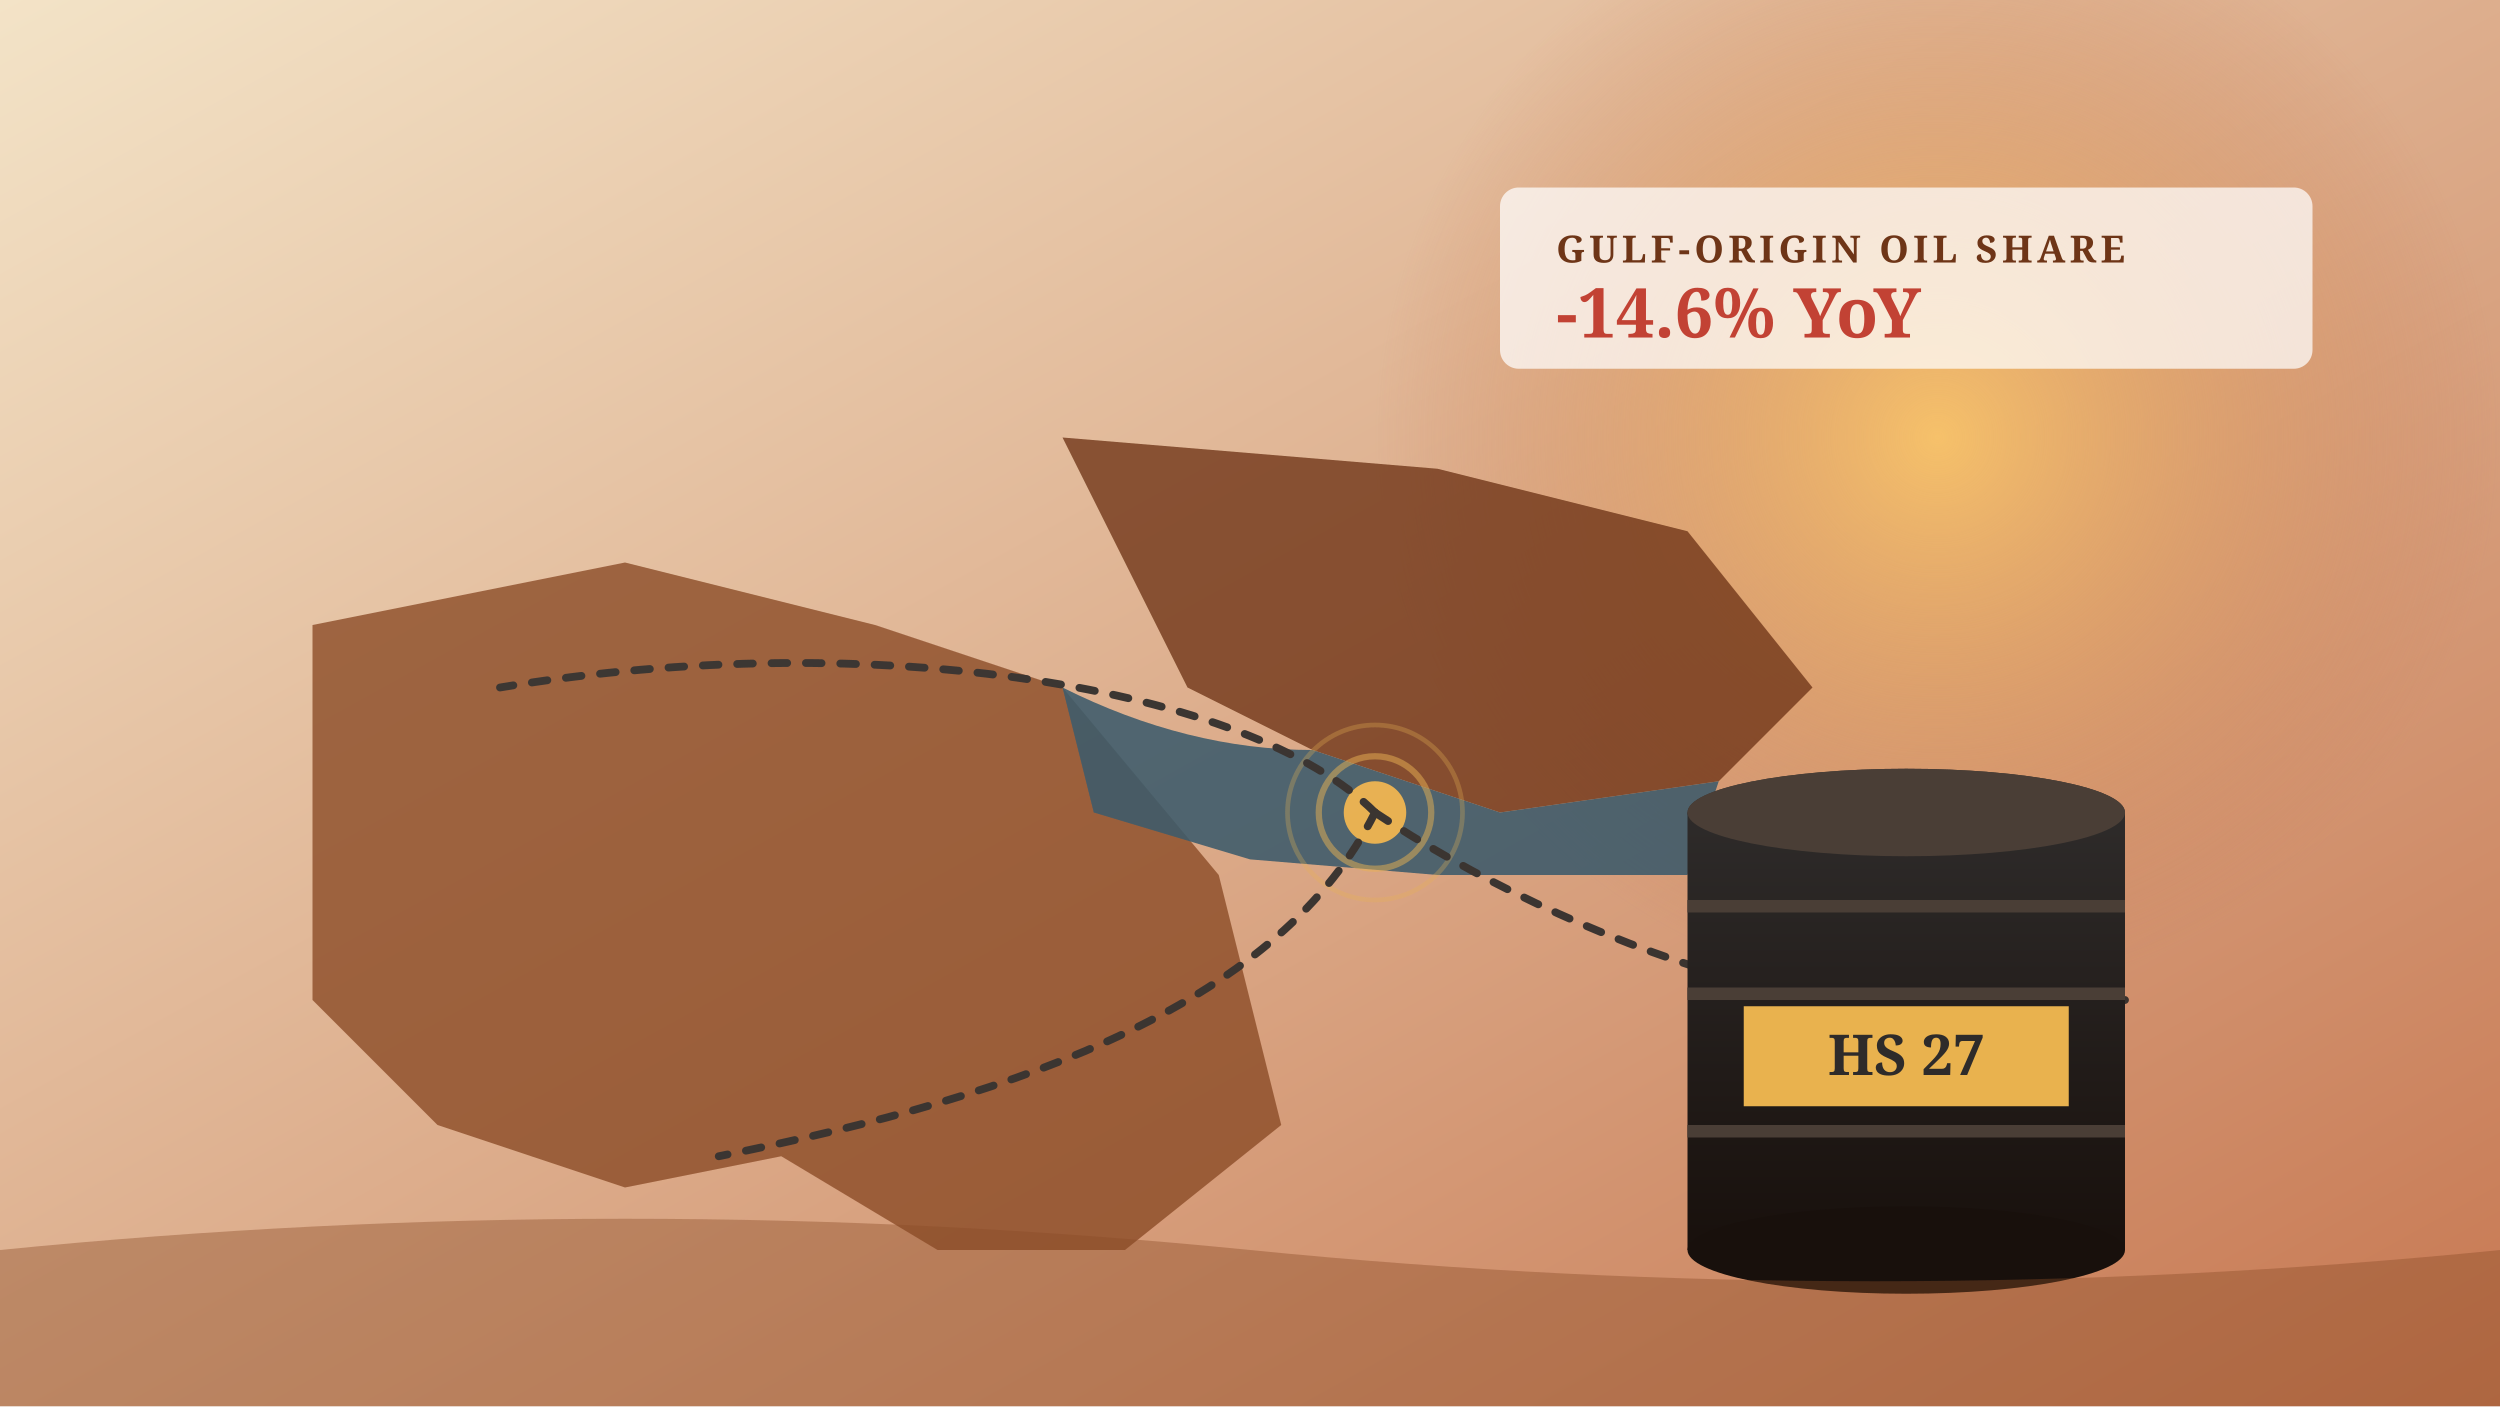
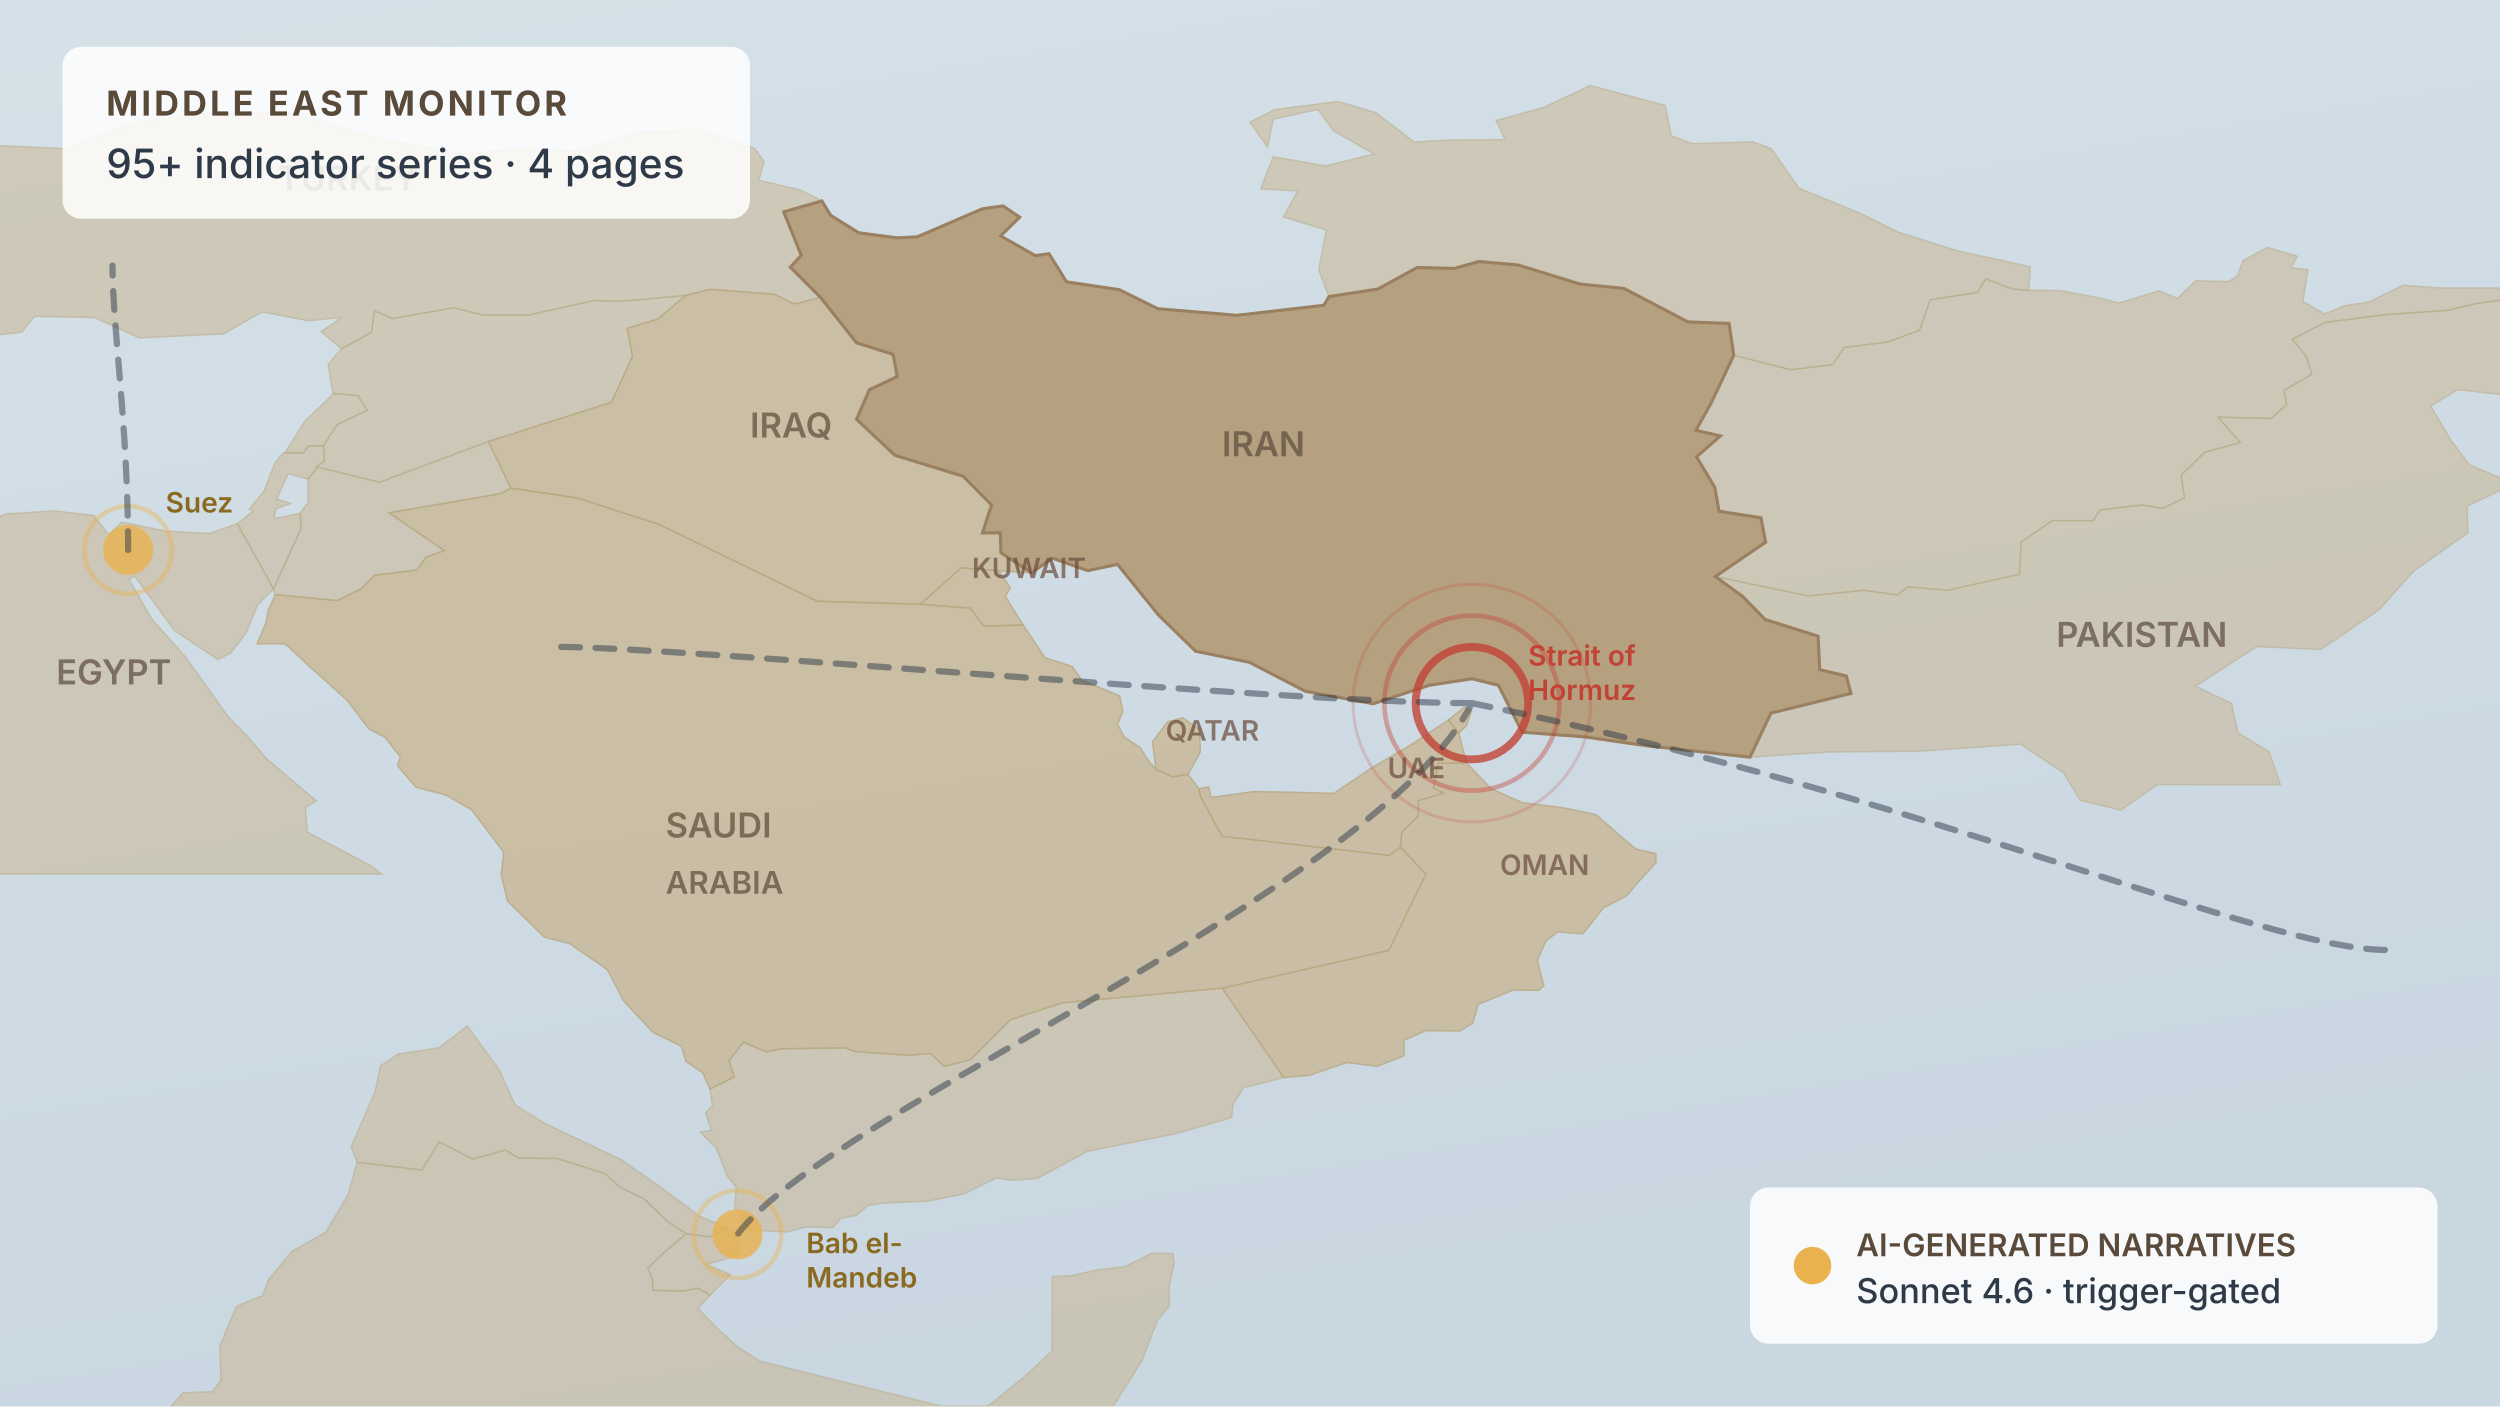
<svg xmlns="http://www.w3.org/2000/svg" viewBox="0 0 800 450" preserveAspectRatio="xMidYMid slice">
  <defs>
-     <linearGradient id="ir-bg" x1="0" y1="0" x2="1" y2="1">
-       <stop offset="0" stop-color="#F3E3C7" />
-       <stop offset="1" stop-color="#C77852" />
+     <linearGradient id="me-bg" x1="0" y1="0" x2="0.3" y2="1">
+       <stop offset="0" stop-color="#E8EEF3" />
+       <stop offset="1" stop-color="#D4DDE8" />
    </linearGradient>
-     <linearGradient id="ir-drum" x1="0" y1="0" x2="0" y2="1">
-       <stop offset="0" stop-color="#2E2B2A" />
-       <stop offset="1" stop-color="#18100C" />
-     </linearGradient>
-     <radialGradient id="ir-sun" cx="0.5" cy="0.5" r="0.5">
-       <stop offset="0" stop-color="#F6C16A" />
-       <stop offset="1" stop-color="#C77852" stop-opacity="0" />
-     </radialGradient>
  </defs>
-   <rect width="800" height="450" fill="url(#ir-bg)" />
-   <circle cx="620" cy="140" r="180" fill="url(#ir-sun)" />
-   <g transform="translate(80,140)" opacity="0.92">
-     <path d="M 20,60 L 120,40 L 200,60 L 260,80 L 310,140 L 330,220 L 280,260 L 220,260 L 170,230 L 120,240 L 60,220 L 20,180 Z" fill="#8A4A26" opacity="0.85" />
-     <path d="M 260,0 L 380,10 L 460,30 L 500,80 L 470,110 L 400,120 L 340,100 L 300,80 L 280,40 Z" fill="#6E3517" opacity="0.85" />
-     <path d="M 260,80 Q 300,100 340,100 L 400,120 L 470,110 L 460,140 L 380,140 L 320,135 L 270,120 Z" fill="#2E5468" opacity="0.88" />
-     <circle cx="360" cy="120" r="10" fill="#E9B24E" />
-     <circle cx="360" cy="120" r="18" fill="none" stroke="#E9B24E" stroke-width="2" opacity="0.5" />
-     <circle cx="360" cy="120" r="28" fill="none" stroke="#E9B24E" stroke-width="1.5" opacity="0.3" />
-     <g fill="none" stroke="#2E2B2A" stroke-width="2.5" stroke-linecap="round">
-       <path d="M 360,120 C 320,80 200,60 80,80" stroke-dasharray="5 6" />
-       <path d="M 360,120 C 420,160 520,200 600,180" stroke-dasharray="5 6" />
-       <path d="M 360,120 C 330,180 250,210 150,230" stroke-dasharray="5 6" />
-     </g>
+   <rect width="800" height="450" fill="url(#me-bg)" />
+   <rect width="800" height="450" fill="#B8CCD8" opacity="0.4" />
+   <path d="M649.2 92.9 L659.1 93.0 L672.5 95.5 L678.0 97.0 L690.8 93.1 L696.8 95.5 L702.6 89.9 L713.2 90.1 L715.9 88.4 L717.8 83.4 L725.5 79.2 L735.1 82.0 L733.1 85.7 L738.5 86.3 L736.9 96.5 L743.9 100.5 L750.1 97.9 L758.0 96.7 L769.0 91.3 L781.3 92.2 L799.6 92.2 L802.8 95.7 L792.5 97.1 L783.4 99.3 L763.0 100.7 L744.0 103.2 L733.5 108.6 L737.8 113.7 L739.8 119.8 L730.9 124.9 L731.7 129.5 L726.8 133.9 L709.8 133.5 L716.9 141.6 L705.6 144.7 L698.0 152.0 L699.0 159.3 L692.1 162.7 L685.5 161.6 L671.9 163.2 L669.9 166.6 L656.7 166.6 L646.8 173.4 L646.2 183.8 L623.1 188.9 L610.6 187.8 L607.1 190.4 L596.4 188.9 L578.6 190.7 L548.9 184.5 L565.0 173.5 L563.5 165.7 L550.1 163.6 L548.7 155.9 L542.9 146.2 L550.5 139.5 L542.7 137.7 L547.6 128.9 L554.8 113.7 L573.0 118.3 L586.4 116.7 L590.1 111.2 L604.1 109.4 L614.2 105.7 L617.7 95.9 L632.7 93.6 L635.5 89.2 L643.9 92.5 L649.2 92.9 Z" fill="#C9B99A" stroke="#B8A880" stroke-width="0.5" opacity="0.6" />
+   <path d="M316.2 450.0 L266.0 486.5 L242.8 487.0 L227.0 495.6 L215.6 495.8 L210.8 499.6 L198.6 499.6 L191.4 495.5 L175.2 500.6 L169.9 505.7 L158.1 504.7 L154.1 503.3 L150.0 503.6 L144.4 503.5 L121.9 493.2 L109.5 493.2 L103.4 489.2 L103.4 482.4 L94.2 480.3 L83.7 467.1 L75.5 464.3 L72.5 459.4 L63.4 453.5 L52.5 452.6 L58.6 445.7 L68.0 445.4 L70.7 441.7 L70.4 430.7 L75.7 418.0 L84.1 414.6 L85.9 409.6 L93.5 400.4 L104.3 394.3 L111.4 382.3 L114.3 371.9 L135.0 374.4 L140.6 365.4 L151.3 370.9 L161.7 368.0 L166.0 370.6 L178.3 370.7 L193.7 375.6 L198.3 379.8 L206.2 383.7 L213.5 390.8 L219.6 394.8 L213.3 400.1 L207.3 405.8 L208.7 409.2 L209.0 412.9 L218.9 413.1 L223.2 412.2 L227.2 414.4 L223.3 418.7 L229.8 425.4 L236.4 431.3 L243.2 435.6 L301.3 450.0 L316.2 450.0 Z" fill="#C9B99A" stroke="#B8A880" stroke-width="0.5" opacity="0.6" />
+   <path d="M114.3 371.9 L112.4 367.0 L120.1 349.2 L121.8 341.1 L127.4 337.3 L140.5 335.3 L149.5 328.4 L159.8 342.5 L164.8 353.6 L174.5 359.6 L198.7 371.1 L208.6 378.0 L218.3 385.0 L223.8 389.2 L232.5 392.8 L227.2 395.8 L219.6 394.8 L213.5 390.8 L206.2 383.7 L198.3 379.8 L193.7 375.6 L178.3 370.7 L166.0 370.6 L161.7 368.0 L151.3 370.9 L140.6 365.4 L135.0 374.4 L114.3 371.9 Z" fill="#C9B99A" stroke="#B8A880" stroke-width="0.5" opacity="0.6" />
+   <path d="M219.6 394.8 L227.2 395.8 L232.5 392.8 L236.8 396.6 L236.2 401.7 L226.1 404.6 L233.7 407.9 L227.2 414.4 L223.2 412.2 L218.9 413.1 L209.0 412.9 L208.7 409.2 L207.3 405.8 L213.3 400.1 L219.6 394.8 Z" fill="#C9B99A" stroke="#B8A880" stroke-width="0.5" opacity="0.6" />
+   <path d="M101.7 149.5 L98.6 153.3 L92.2 151.6 L88.5 159.7 L92.9 161.1 L88.3 162.8 L87.6 166.0 L96.0 164.3 L96.4 169.1 L87.5 188.5 L85.8 185.3 L75.9 167.6 L81.0 163.6 L79.8 162.9 L84.5 157.2 L88.1 148.0 L90.6 145.0 L91.2 144.9 L97.1 144.9 L98.7 142.7 L103.5 142.6 L103.8 147.5 L101.3 149.4 L101.7 149.5 Z" fill="#C9B99A" stroke="#B8A880" stroke-width="0.5" opacity="0.6" />
+   <path d="M98.6 153.3 L101.7 149.5 L121.5 154.3 L156.3 141.3 L163.5 156.2 L160.1 158.0 L124.5 164.1 L142.2 176.2 L136.3 178.3 L133.4 182.4 L119.8 184.1 L115.6 188.4 L107.9 192.2 L88.1 190.3 L87.5 188.5 L96.4 169.1 L96.0 164.3 L98.6 160.8 L98.6 153.3 Z" fill="#C9B99A" stroke="#B8A880" stroke-width="0.5" opacity="0.6" />
+   <path d="M103.5 142.6 L98.7 142.7 L97.1 144.9 L91.2 144.9 L97.5 134.9 L106.3 126.4 L106.6 125.9 L114.6 126.6 L117.5 131.3 L107.9 135.9 L103.5 142.6 Z" fill="#C9B99A" stroke="#B8A880" stroke-width="0.5" opacity="0.6" />
+   <path d="M850.5 115.6 L833.3 125.8 L813.5 127.6 L786.5 124.7 L777.8 129.9 L784.1 140.6 L790.2 148.8 L804.6 154.8 L789.5 161.9 L789.7 170.5 L772.4 182.7 L761.3 195.1 L742.7 207.8 L722.1 206.9 L702.5 219.6 L714.1 225.1 L716.1 234.5 L726.1 240.6 L729.7 251.1 L690.5 251.0 L678.7 259.2 L665.7 256.1 L660.4 247.3 L646.6 238.1 L613.8 240.4 L585.0 240.6 L560.0 242.3 L566.7 228.2 L592.3 221.9 L590.8 216.3 L582.3 214.3 L581.8 203.6 L564.8 198.2 L557.7 190.9 L548.9 184.5 L578.6 190.7 L596.4 188.9 L607.1 190.4 L610.6 187.8 L623.1 188.9 L646.2 183.8 L646.8 173.4 L656.7 166.6 L669.9 166.6 L671.9 163.2 L685.5 161.6 L692.1 162.7 L699.0 159.3 L698.0 152.0 L705.6 144.7 L716.9 141.6 L709.8 133.5 L726.8 133.9 L731.7 129.5 L730.9 124.9 L739.8 119.8 L737.8 113.7 L733.5 108.6 L744.0 103.2 L763.0 100.7 L783.4 99.3 L792.5 97.1 L802.8 95.7 L816.0 101.4 L821.2 110.7 L850.5 115.6 Z" fill="#C9B99A" stroke="#B8A880" stroke-width="0.5" opacity="0.6" />
+   <path d="M206.0 567.8 L195.4 557.7 L195.2 513.4 L210.8 499.6 L215.6 495.8 L227.0 495.6 L242.8 487.0 L266.0 486.5 L316.2 450.0 L328.7 439.8 L336.7 432.3 L336.7 426.0 L336.7 413.7 L336.7 408.7 L336.9 408.5 L342.5 408.3 L350.7 406.5 L360.1 405.3 L368.6 401.1 L375.3 401.1 L375.7 404.4 L374.1 411.5 L374.2 417.9 L370.4 422.3 L365.4 435.4 L356.8 449.0 L345.8 464.5 L330.6 482.4 L315.4 496.0 L294.5 512.6 L276.7 522.4 L250.1 534.5 L233.6 543.7 L214.1 558.5 L210.0 564.9 L206.0 567.8 Z" fill="#C9B99A" stroke="#B8A880" stroke-width="0.5" opacity="0.6" />
+   <path d="M101.7 149.5 L101.3 149.4 L103.8 147.5 L103.5 142.6 L107.9 135.9 L117.5 131.3 L114.6 126.6 L106.6 125.9 L105.0 116.6 L109.3 111.6 L114.1 109.0 L118.9 106.3 L119.8 99.5 L125.6 101.9 L145.2 98.5 L154.6 100.8 L169.3 100.8 L189.8 96.2 L199.3 96.4 L219.5 94.5 L210.5 102.1 L200.7 105.1 L202.4 114.0 L195.7 128.7 L156.3 141.3 L121.5 154.3 L101.7 149.5 Z" fill="#C9B99A" stroke="#B8A880" stroke-width="0.5" opacity="0.6" />
+   <path d="M262.6 95.2 L254.1 97.3 L247.9 94.2 L227.2 92.6 L219.5 94.5 L199.3 96.4 L189.8 96.2 L169.3 100.8 L154.6 100.8 L145.2 98.5 L125.6 101.9 L119.8 99.5 L118.9 106.3 L114.1 109.0 L109.3 111.6 L102.8 106.1 L109.5 101.5 L98.7 102.6 L83.8 99.8 L71.6 106.8 L44.6 108.1 L30.2 101.6 L11.0 101.2 L6.9 106.3 L-5.4 107.7 L-22.5 101.2 L-41.9 101.5 L-52.5 89.4 L-65.5 82.6 L-56.8 73.2 L-68.1 67.3 L-48.4 55.7 L-21.0 55.2 L-13.5 46.0 L20.4 47.6 L41.7 39.7 L62.5 36.3 L91.9 36.0 L122.9 44.6 L148.4 49.3 L169.1 47.4 L184.4 48.5 L205.4 42.1 L224.3 41.6 L241.5 47.5 L244.5 51.8 L242.8 57.7 L256.0 60.8 L263.0 64.3 L250.8 67.8 L256.4 81.7 L252.9 85.5 L262.6 95.2 Z" fill="#C9B99A" stroke="#B8A880" stroke-width="0.5" opacity="0.6" />
+   <path d="M-69.0 38.6 L-50.9 34.8 L-35.6 36.4 L-33.5 41.1 L-18.0 45.0 L-21.2 48.0 L-42.4 48.7 L-49.9 52.4 L-64.8 59.0 L-70.3 53.3 L-70.1 50.8 L-65.9 49.4 L-60.4 41.8 L-69.0 38.6 Z" fill="#C9B99A" stroke="#B8A880" stroke-width="0.5" opacity="0.6" />
+   <path d="M400.0 39.1 L407.9 35.1 L428.1 32.5 L440.1 36.0 L452.6 45.5 L461.7 44.9 L481.7 44.7 L478.8 38.6 L494.0 34.4 L508.9 27.4 L532.9 33.8 L534.8 43.5 L541.6 46.0 L560.9 45.4 L566.8 47.6 L575.6 60.2 L595.9 68.6 L607.4 74.3 L626.1 80.2 L649.7 85.4 L649.2 92.9 L643.9 92.5 L635.5 89.2 L632.7 93.6 L617.7 95.9 L614.2 105.7 L604.1 109.4 L590.1 111.2 L586.4 116.7 L573.0 118.3 L554.8 113.7 L553.3 103.5 L540.1 103.0 L519.7 92.3 L505.6 90.9 L485.8 84.8 L473.2 83.7 L465.4 85.9 L453.5 85.6 L440.9 92.5 L425.3 94.9 L422.0 86.3 L424.5 73.6 L410.7 69.4 L415.3 61.1 L403.5 60.4 L407.4 50.2 L424.1 53.1 L439.8 49.3 L426.8 41.9 L421.7 35.0 L407.4 38.1 L405.6 47.0 L400.0 39.1 Z" fill="#C9B99A" stroke="#B8A880" stroke-width="0.5" opacity="0.6" />
+   <path d="M122.1 279.7 L51.5 279.7 L-17.4 279.7 L-88.9 279.7 L-88.9 235.0 L-88.9 191.7 L-94.2 181.9 L-89.6 174.4 L-92.4 169.2 L-85.9 163.4 L-62.3 163.2 L-45.2 166.4 L-27.6 170.0 L-19.3 171.9 L-5.6 168.0 L1.7 164.5 L17.4 163.5 L30.0 165.0 L34.8 171.1 L39.0 167.1 L53.2 170.0 L67.1 170.7 L75.9 167.6 L85.8 185.3 L87.5 188.5 L82.5 193.4 L78.7 202.6 L73.9 208.9 L69.7 211.0 L63.8 207.1 L55.8 201.7 L43.1 184.3 L41.2 185.3 L48.6 198.2 L59.5 210.4 L73.0 229.4 L79.5 236.0 L85.3 242.8 L101.2 256.3 L97.7 258.4 L98.3 266.3 L118.9 277.2 L122.1 279.7 Z" fill="#C9B99A" stroke="#B8A880" stroke-width="0.5" opacity="0.6" />
+   <path d="M391.1 316.2 L405.0 336.3 L410.8 344.8 L398.0 348.0 L394.5 353.5 L394.1 357.6 L376.4 362.7 L348.0 368.4 L332.1 377.0 L324.2 377.7 L318.9 376.9 L308.5 382.0 L297.2 384.3 L282.3 385.0 L277.8 385.7 L273.9 388.9 L269.2 389.8 L266.5 392.8 L257.7 392.6 L252.0 394.2 L239.7 393.6 L235.1 386.5 L235.6 379.9 L232.7 376.3 L229.2 367.3 L224.1 362.3 L227.7 361.7 L225.8 356.1 L228.0 353.8 L227.2 348.5 L235.0 344.6 L233.2 339.5 L237.9 333.5 L245.2 336.6 L250.0 335.6 L270.5 335.3 L273.7 336.5 L291.0 337.7 L297.7 337.1 L302.2 341.2 L310.5 339.1 L323.3 326.3 L339.9 320.9 L391.1 316.2 Z" fill="#C9B99A" stroke="#B8A880" stroke-width="0.5" opacity="0.6" />
+   <path d="M163.5 156.2 L156.3 141.3 L195.7 128.7 L202.4 114.0 L200.7 105.1 L210.5 102.1 L219.5 94.5 L227.2 92.6 L247.9 94.2 L254.1 97.3 L262.6 95.2 L274.1 109.7 L285.8 113.4 L287.1 120.5 L278.2 124.7 L274.1 134.2 L286.4 145.7 L308.2 152.4 L317.3 161.6 L314.4 170.5 L320.1 170.5 L320.3 176.9 L330.1 183.3 L319.6 182.7 L307.6 181.7 L294.5 193.4 L261.5 192.4 L211.3 168.0 L184.9 159.4 L163.5 156.2 Z" fill="#C9B99A" stroke="#B8A880" stroke-width="0.5" opacity="0.85" />
+   <path d="M319.6 182.7 L323.3 188.1 L321.7 190.9 L327.4 200.0 L314.8 200.4 L310.4 194.6 L294.5 193.4 L307.6 181.7 L319.6 182.7 Z" fill="#C9B99A" stroke="#B8A880" stroke-width="0.5" opacity="0.85" />
+   <path d="M448.1 271.1 L448.6 266.2 L453.8 261.2 L453.8 256.2 L461.9 253.8 L458.7 252.1 L460.2 244.2 L469.3 244.2 L477.3 252.5 L487.2 256.9 L500.2 258.5 L510.7 260.7 L518.7 267.7 L523.5 271.7 L529.9 273.2 L529.9 276.0 L523.4 283.2 L520.6 286.6 L513.1 290.5 L506.5 298.8 L498.4 298.2 L494.7 301.1 L491.9 307.3 L494.0 315.4 L492.4 316.9 L484.2 316.8 L473.0 321.4 L471.3 327.3 L467.3 329.9 L456.2 329.8 L449.2 332.9 L449.3 337.8 L440.7 341.2 L430.9 340.0 L419.0 344.1 L410.8 344.8 L405.0 336.3 L391.1 316.2 L444.4 304.1 L456.3 279.7 L448.1 271.1 Z" fill="#C9B99A" stroke="#B8A880" stroke-width="0.5" opacity="0.85" />
+   <path d="M466.8 234.6 L463.5 230.4 L468.6 226.3 L470.9 227.3 L469.2 232.3 L466.8 234.6 Z" fill="#C9B99A" stroke="#B8A880" stroke-width="0.5" opacity="0.85" />
+   <path d="M369.9 246.2 L368.8 237.4 L373.6 231.0 L378.5 229.7 L383.8 233.5 L384.1 240.6 L380.2 247.8 L375.3 248.6 L369.9 246.2 Z" fill="#C9B99A" stroke="#B8A880" stroke-width="0.5" opacity="0.85" />
+   <path d="M88.1 190.3 L107.9 192.2 L115.6 188.4 L119.8 184.1 L133.4 182.4 L136.3 178.3 L142.2 176.2 L124.5 164.1 L160.1 158.0 L163.5 156.2 L184.9 159.4 L211.3 168.0 L261.5 192.4 L294.5 193.4 L310.4 194.6 L314.8 200.4 L327.4 200.0 L334.4 210.5 L343.1 213.3 L346.1 217.6 L358.3 222.7 L359.3 227.7 L357.6 231.8 L359.8 235.9 L364.9 239.3 L367.3 243.2 L369.9 246.2 L375.3 248.6 L380.2 247.8 L383.6 252.4 L384.3 255.2 L391.1 267.6 L444.6 273.7 L448.1 271.1 L456.3 279.7 L444.4 304.1 L391.1 316.2 L339.9 320.9 L323.3 326.3 L310.5 339.1 L302.2 341.2 L297.7 337.1 L291.0 337.7 L273.7 336.5 L270.5 335.3 L250.0 335.6 L245.2 336.6 L237.9 333.5 L233.2 339.5 L235.0 344.6 L227.2 348.5 L224.9 343.3 L219.5 339.6 L218.1 334.8 L209.0 330.4 L199.5 320.2 L194.4 310.3 L182.2 301.9 L174.2 299.9 L162.4 288.3 L160.4 279.9 L161.2 272.7 L151.0 259.2 L142.7 254.4 L133.1 251.9 L127.2 245.0 L128.1 242.2 L123.2 235.9 L118.0 233.2 L111.1 224.1 L100.2 214.3 L91.2 206.0 L82.3 206.0 L85.1 199.4 L85.9 195.1 L88.1 190.3 Z" fill="#C9B99A" stroke="#B8A880" stroke-width="0.5" opacity="0.85" />
+   <path d="M383.6 252.4 L386.8 251.8 L387.5 255.2 L401.4 253.3 L416.1 253.6 L426.8 253.9 L439.0 245.7 L452.2 237.9 L463.5 230.4 L466.8 234.6 L469.3 244.2 L460.2 244.2 L458.7 252.1 L461.9 253.8 L453.8 256.2 L453.8 261.2 L448.6 266.2 L448.1 271.1 L444.6 273.7 L391.1 267.6 L384.3 255.2 L383.6 252.4 Z" fill="#C9B99A" stroke="#B8A880" stroke-width="0.5" opacity="0.85" />
+   <path d="M330.1 183.3 L320.3 176.9 L320.1 170.5 L314.4 170.5 L317.3 161.6 L308.2 152.4 L286.4 145.7 L274.1 134.2 L278.2 124.7 L287.1 120.5 L285.8 113.4 L274.1 109.7 L262.6 95.2 L252.9 85.5 L256.4 81.7 L250.8 67.8 L263.0 64.3 L265.8 68.9 L274.8 74.5 L287.0 76.1 L293.5 75.8 L314.4 66.8 L321.0 65.9 L326.3 69.5 L320.2 75.5 L331.3 81.8 L335.7 81.2 L341.3 90.2 L358.2 92.7 L370.5 98.8 L395.8 100.9 L423.6 97.7 L425.3 94.9 L440.9 92.5 L453.5 85.6 L465.4 85.9 L473.2 83.7 L485.8 84.8 L505.6 90.9 L519.7 92.3 L540.1 103.0 L553.3 103.5 L554.8 113.7 L547.6 128.9 L542.7 137.7 L550.5 139.5 L542.9 146.2 L548.7 155.9 L550.1 163.6 L563.5 165.7 L565.0 173.5 L548.9 184.5 L557.7 190.9 L564.8 198.2 L581.8 203.6 L582.3 214.3 L590.8 216.3 L592.3 221.9 L566.7 228.2 L560.0 242.3 L526.5 238.6 L507.1 235.8 L487.1 234.3 L479.5 219.3 L471.0 217.2 L457.3 219.3 L439.4 225.2 L417.7 221.2 L399.7 211.9 L382.6 208.4 L370.7 196.8 L357.6 180.6 L348.1 182.6 L336.7 178.6 L330.1 183.3 Z" fill="#B5A080" stroke="#9A8060" stroke-width="1" />
+   <circle cx="471" cy="225" r="18" fill="none" stroke="#C24234" stroke-width="2.5" opacity="0.8" />
+   <circle cx="471" cy="225" r="28" fill="none" stroke="#C24234" stroke-width="1.5" opacity="0.4" />
+   <circle cx="471" cy="225" r="38" fill="none" stroke="#C24234" stroke-width="1" opacity="0.2" />
+   <circle cx="41" cy="176" r="8" fill="#E9B24E" opacity="0.8" />
+   <circle cx="41" cy="176" r="14" fill="none" stroke="#E9B24E" stroke-width="1.5" opacity="0.4" />
+   <circle cx="236" cy="395" r="8" fill="#E9B24E" opacity="0.8" />
+   <circle cx="236" cy="395" r="14" fill="none" stroke="#E9B24E" stroke-width="1.5" opacity="0.4" />
+   <g fill="none" stroke="#2E3A48" stroke-width="2" stroke-linecap="round" opacity="0.5">
+     <path d="M 471,225 C 618,255 724,304 764,304" stroke-dasharray="6 5" />
+     <path d="M 471,225 C 411,225 218,207 178,207" stroke-dasharray="6 5" />
+     <path d="M 471,225 C 441,285 266,355 236,395" stroke-dasharray="6 5" />
+     <path d="M 41,176 C 41,136 36,105 36,85" stroke-dasharray="6 5" />
  </g>
-   <g transform="translate(540,260)">
-     <ellipse cx="70" cy="0" rx="70" ry="14" fill="#3A322C" />
-     <rect x="0" y="0" width="140" height="140" fill="url(#ir-drum)" />
-     <ellipse cx="70" cy="140" rx="70" ry="14" fill="#18100C" />
-     <ellipse cx="70" cy="0" rx="70" ry="14" fill="#4A3E36" />
-     <rect x="0" y="28" width="140" height="4" fill="#4A3E36" />
-     <rect x="0" y="56" width="140" height="4" fill="#4A3E36" />
-     <rect x="0" y="100" width="140" height="4" fill="#4A3E36" />
-     <rect x="18" y="62" width="104" height="32" fill="#E9B24E" />
-     <text x="70" y="84" font-family="Georgia, serif" font-size="18" font-weight="700" fill="#2E2B2A" text-anchor="middle">HS 27</text>
+   <g font-family="-apple-system,sans-serif" font-size="11" fill="#5A4A3A" font-weight="600" opacity="0.7">
+     <text x="391" y="146">IRAN</text>
+     <text x="240" y="140">IRAQ</text>
+     <text x="18" y="219">EGYPT</text>
+     <text x="89" y="61">TURKEY</text>
+     <text x="658" y="207">PAKISTAN</text>
+     <text x="213" y="268">SAUDI</text>
+     <text x="213" y="286" font-size="10">ARABIA</text>
+     <text x="444" y="249" font-size="9" fill="#6A4A3A">UAE</text>
+     <text x="373" y="237" font-size="9" fill="#6A4A3A">QATAR</text>
+     <text x="311" y="185" font-size="9" fill="#6A4A3A">KUWAIT</text>
+     <text x="480" y="280" font-size="9" fill="#6A4A3A">OMAN</text>
  </g>
-   <g transform="translate(480,60)">
-     <rect x="0" y="0" width="260" height="58" fill="#FFFFFF" opacity="0.72" rx="6" />
-     <text x="18" y="24" font-family="Georgia, serif" font-size="12" fill="#6E3517" font-weight="700" letter-spacing="1.4">GULF-ORIGIN OIL SHARE</text>
-     <text x="18" y="48" font-family="Georgia, serif" font-size="22" fill="#C24234" font-weight="700">-14.6% YoY</text>
+   <g font-family="-apple-system,sans-serif" font-size="9" fill="#C24234" font-weight="600">
+     <text x="489" y="213">Strait of</text>
+     <text x="489" y="224">Hormuz</text>
  </g>
-   <path d="M 0,400 Q 200,380 400,400 T 800,400 L 800,450 L 0,450 Z" fill="#8A4A26" opacity="0.4" />
+   <g font-family="-apple-system,sans-serif" font-size="9" fill="#8A6A20" font-weight="600">
+     <text x="53" y="164">Suez</text>
+     <text x="258" y="401">Bab el-</text>
+     <text x="258" y="412">Mandeb</text>
+   </g>
+   <g transform="translate(20,15)">
+     <rect x="0" y="0" width="220" height="55" fill="#FFFFFF" opacity="0.85" rx="6" />
+     <text x="14" y="22" font-family="-apple-system,sans-serif" font-size="11" fill="#5A4A3A" font-weight="700" letter-spacing="1">MIDDLE EAST MONITOR</text>
+     <text x="14" y="42" font-family="-apple-system,sans-serif" font-size="13" fill="#2E3A48" font-weight="500">95+ indicator series · 4 pages</text>
+   </g>
+   <g transform="translate(560,380)">
+     <rect x="0" y="0" width="220" height="50" fill="#FFFFFF" opacity="0.85" rx="6" />
+     <circle cx="20" cy="25" r="6" fill="#E9B24E" />
+     <text x="34" y="22" font-family="-apple-system,sans-serif" font-size="10" fill="#5A4A3A" font-weight="600">AI-GENERATED NARRATIVES</text>
+     <text x="34" y="37" font-family="-apple-system,sans-serif" font-size="11" fill="#2E3A48" font-weight="500">Sonnet 4.6 · trigger-gated</text>
+   </g>
</svg>
